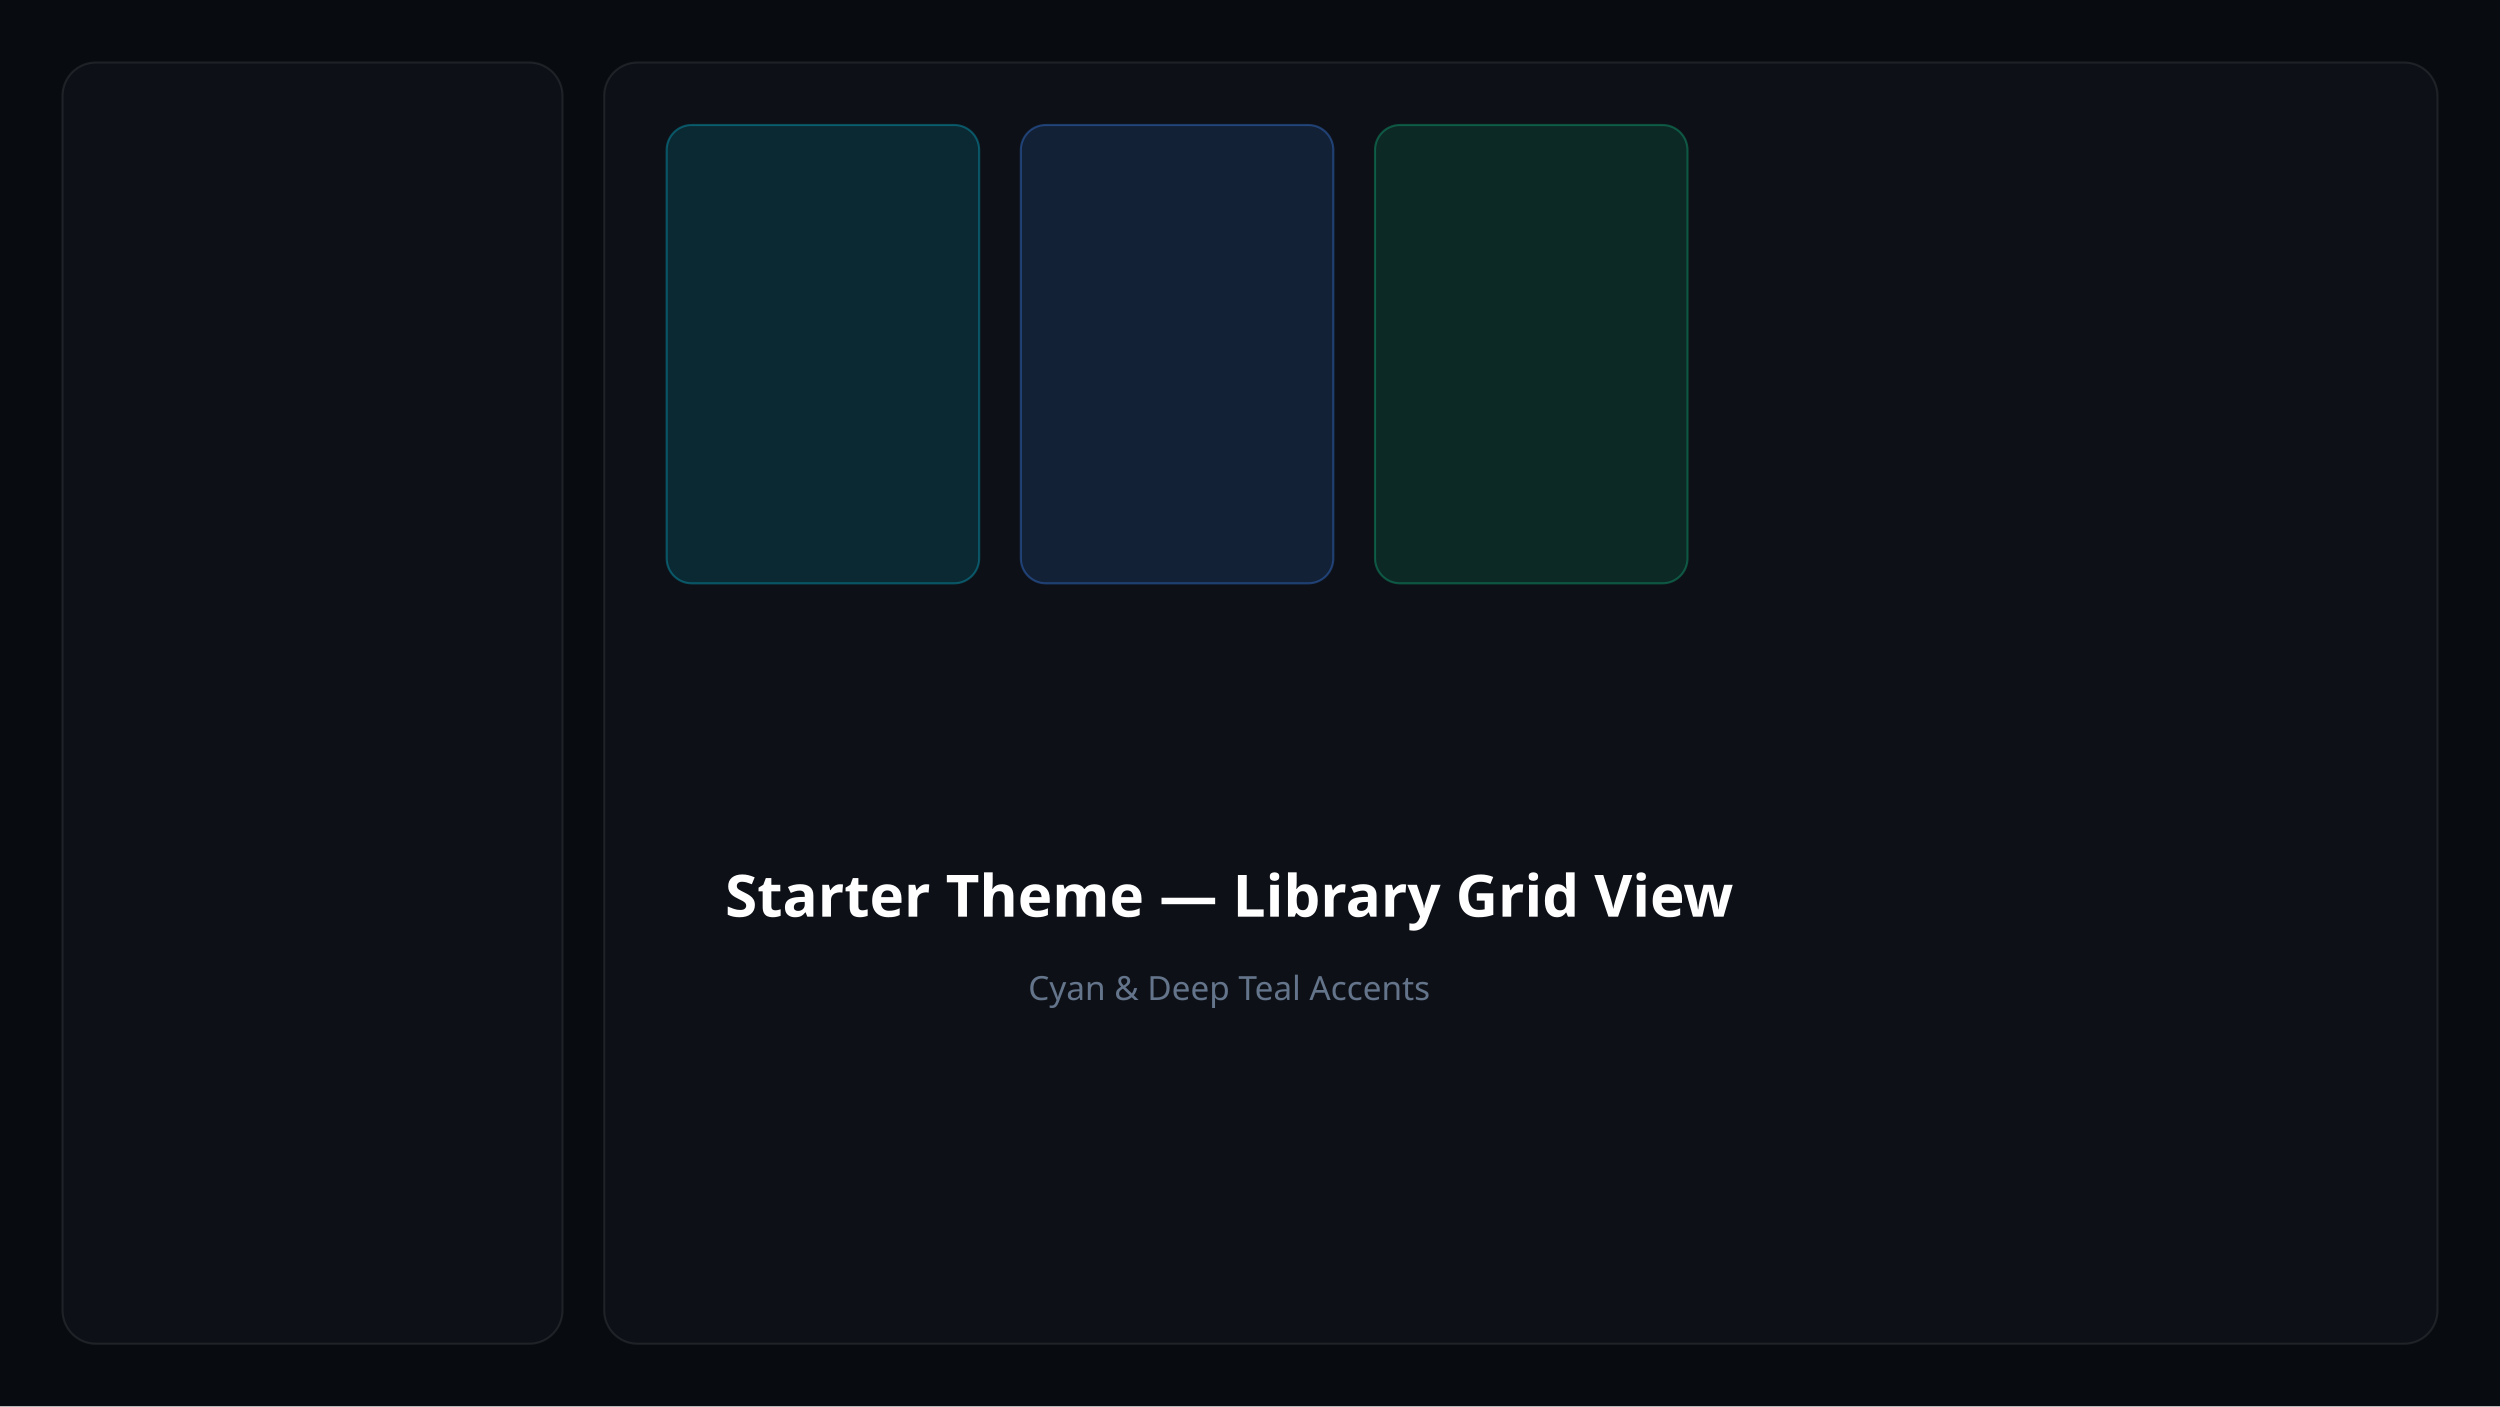
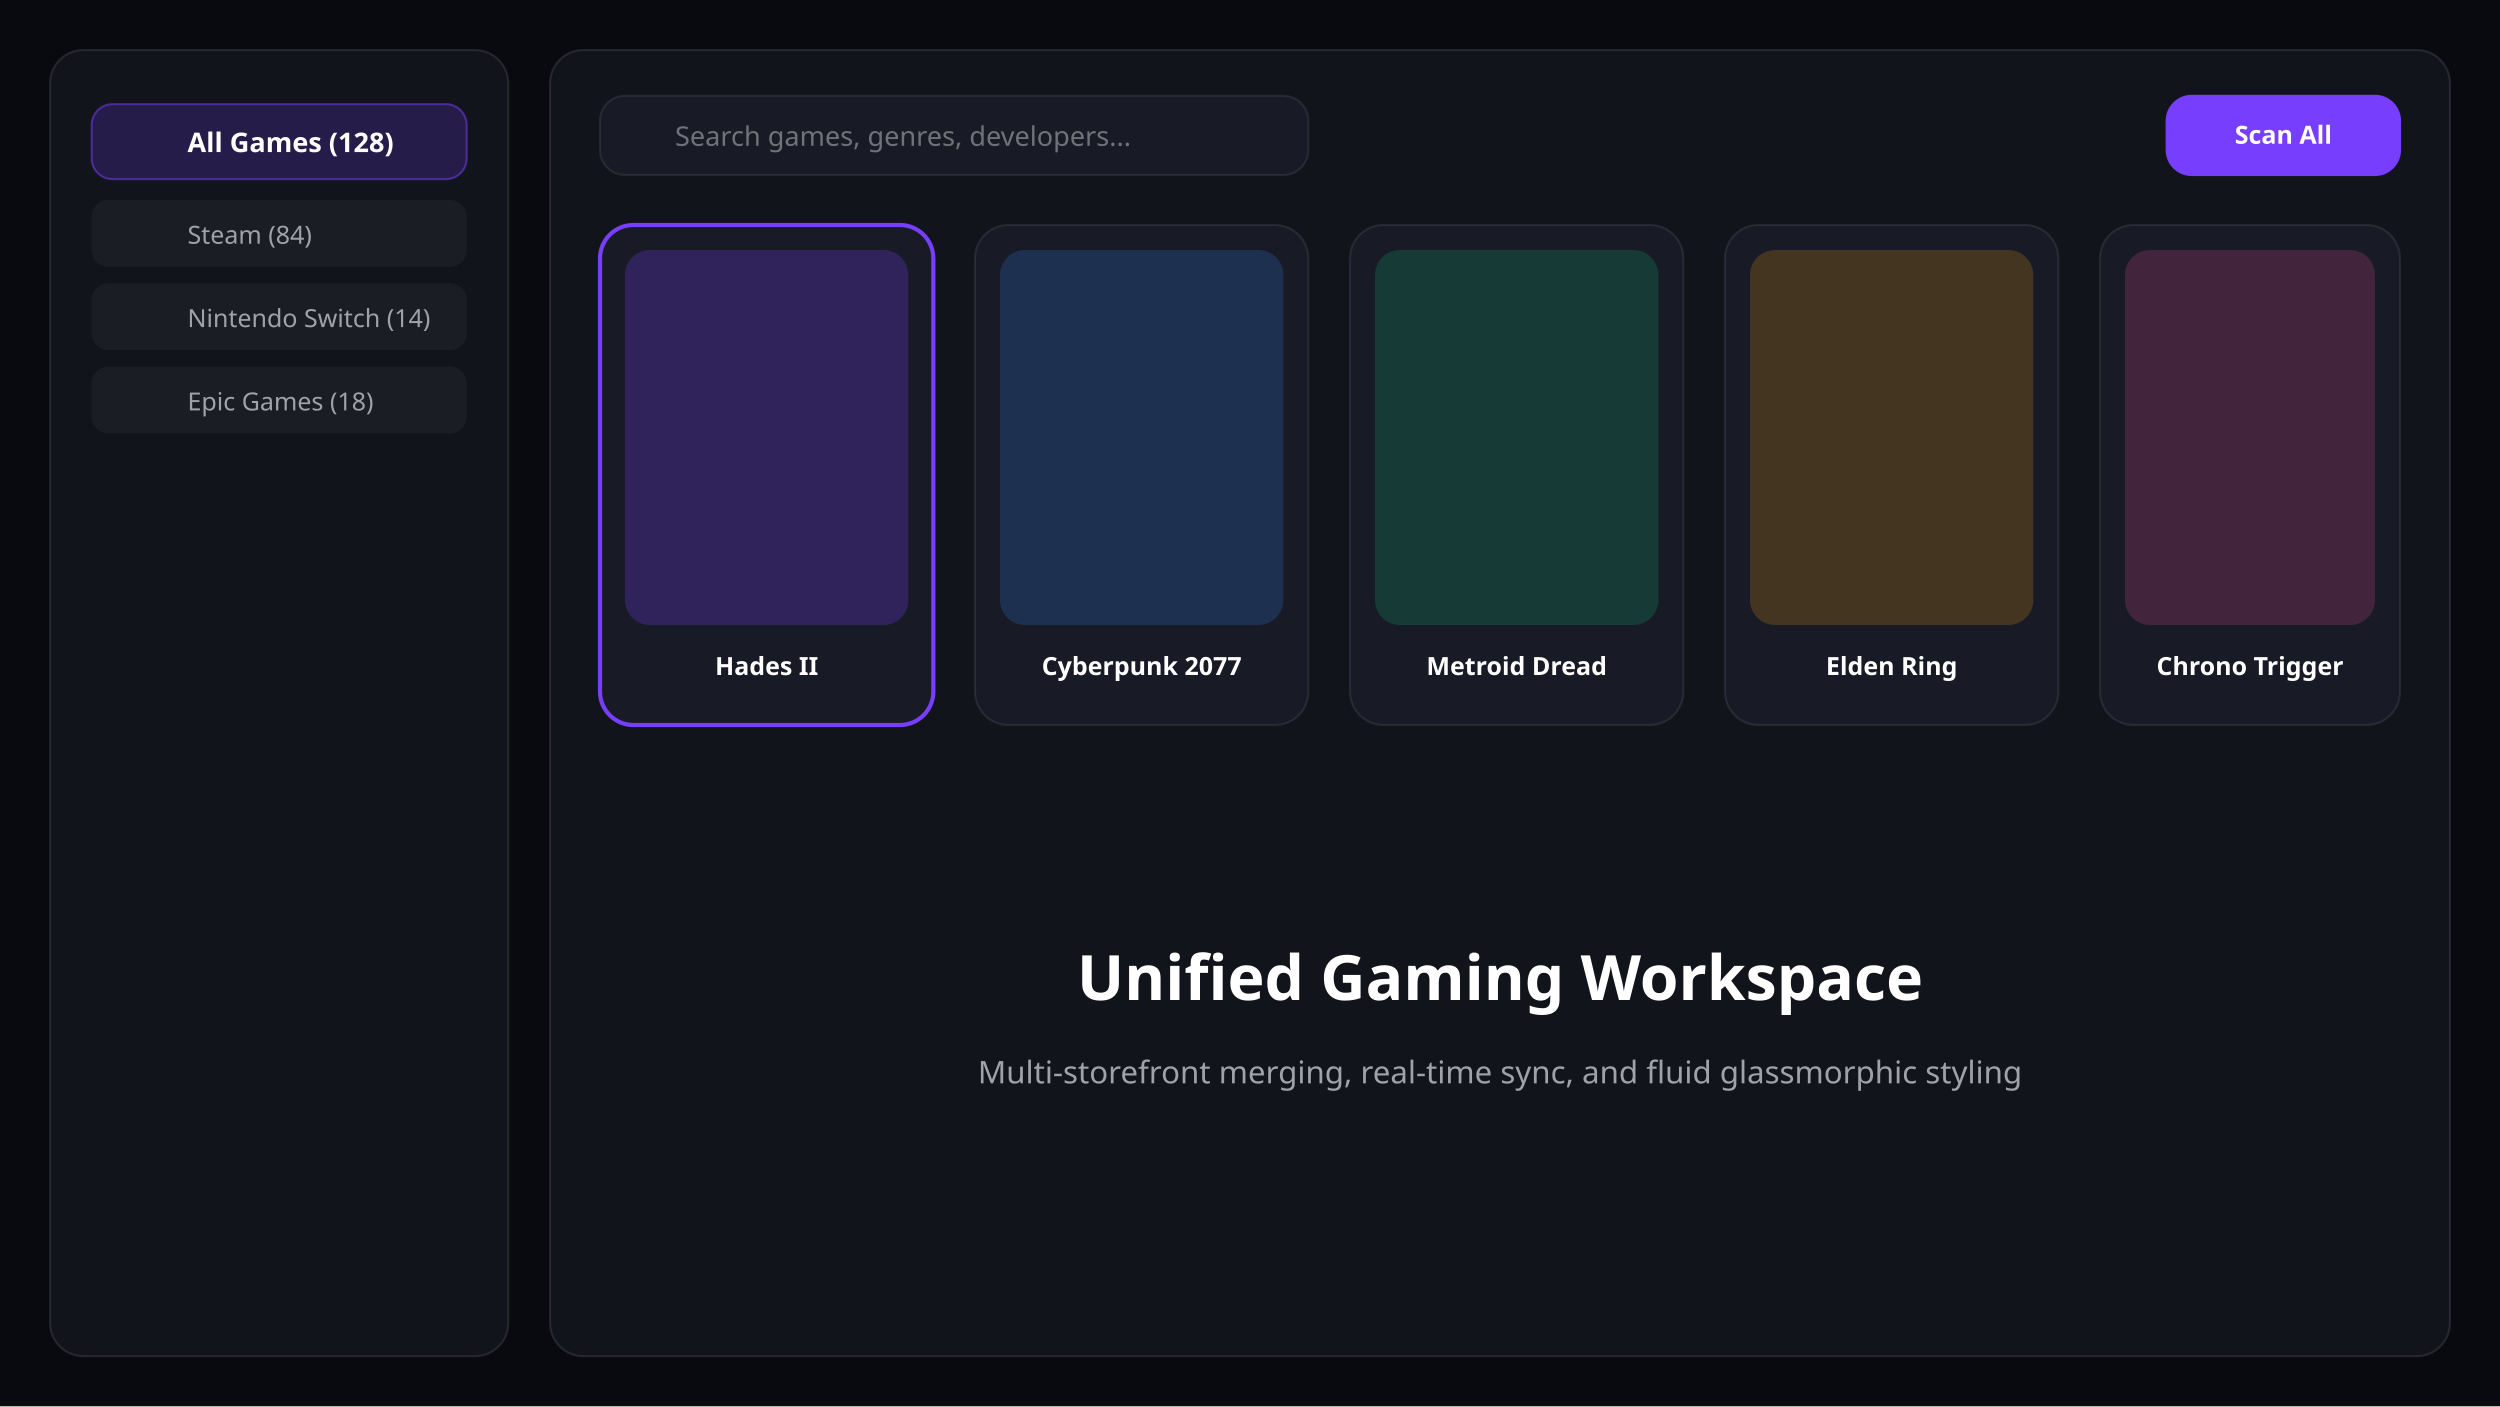
- <svg xmlns="http://www.w3.org/2000/svg" viewBox="0 0 1200 675" fill="none">
-   <rect width="1200" height="675" fill="#080c10" />
-   <rect x="30" y="30" width="240" height="615" rx="16" fill="#0d1117" stroke="#ffffff15" />
-   <rect x="290" y="30" width="880" height="615" rx="16" fill="#0d1117" stroke="#ffffff15" />
-   <rect x="320" y="60" width="150" height="220" rx="12" fill="#06b6d425" stroke="#06b6d460" />
-   <rect x="490" y="60" width="150" height="220" rx="12" fill="#3b82f625" stroke="#3b82f660" />
-   <rect x="660" y="60" width="150" height="220" rx="12" fill="#10b98125" stroke="#10b98160" />
-   <text x="590" y="440" font-family="sans-serif" font-size="28" font-weight="bold" fill="#ffffff" text-anchor="middle">Starter Theme — Library Grid View</text>
-   <text x="590" y="480" font-family="sans-serif" font-size="16" fill="#64748b" text-anchor="middle">Cyan &amp; Deep Teal Accents</text>
+ <svg xmlns="http://www.w3.org/2000/svg" width="1200" height="675" viewBox="0 0 1200 675" fill="none">
+   <rect width="1200" height="675" fill="#090a0f" />
+   <rect x="24" y="24" width="220" height="627" rx="16" fill="#12141c" stroke="#ffffff" stroke-opacity="0.1" />
+   <rect x="44" y="50" width="180" height="36" rx="10" fill="#783efe" fill-opacity="0.2" stroke="#783efe" stroke-opacity="0.5" />
+   <text x="90" y="73" font-family="Segoe UI, sans-serif" font-size="13" font-weight="bold" fill="#ffffff">All Games (128)</text>
+   <rect x="44" y="96" width="180" height="32" rx="8" fill="#ffffff" fill-opacity="0.04" />
+   <text x="90" y="117" font-family="Segoe UI, sans-serif" font-size="12" fill="#a1a1aa">Steam (84)</text>
+   <rect x="44" y="136" width="180" height="32" rx="8" fill="#ffffff" fill-opacity="0.04" />
+   <text x="90" y="157" font-family="Segoe UI, sans-serif" font-size="12" fill="#a1a1aa">Nintendo Switch (14)</text>
+   <rect x="44" y="176" width="180" height="32" rx="8" fill="#ffffff" fill-opacity="0.04" />
+   <text x="90" y="197" font-family="Segoe UI, sans-serif" font-size="12" fill="#a1a1aa">Epic Games (18)</text>
+   <rect x="264" y="24" width="912" height="627" rx="16" fill="#12141c" stroke="#ffffff" stroke-opacity="0.1" />
+   <rect x="288" y="46" width="340" height="38" rx="12" fill="#181b26" stroke="#ffffff" stroke-opacity="0.08" />
+   <text x="324" y="70" font-family="Segoe UI, sans-serif" font-size="13" fill="#71717a">Search games, genres, developers...</text>
+   <rect x="1040" y="46" width="112" height="38" rx="12" fill="#783efe" stroke="#783efe" />
+   <text x="1096" y="69" font-family="Segoe UI, sans-serif" font-size="12" font-weight="bold" fill="#ffffff" text-anchor="middle">Scan All</text>
+   <rect x="288" y="108" width="160" height="240" rx="16" fill="#181b26" stroke="#783efe" stroke-width="2" />
+   <rect x="300" y="120" width="136" height="180" rx="12" fill="#783efe" fill-opacity="0.25" />
+   <text x="368" y="324" font-family="Segoe UI, sans-serif" font-size="12" font-weight="bold" fill="#ffffff" text-anchor="middle">Hades II</text>
+   <rect x="468" y="108" width="160" height="240" rx="16" fill="#181b26" stroke="#ffffff" stroke-opacity="0.08" />
+   <rect x="480" y="120" width="136" height="180" rx="12" fill="#3b82f6" fill-opacity="0.2" />
+   <text x="548" y="324" font-family="Segoe UI, sans-serif" font-size="12" font-weight="bold" fill="#ffffff" text-anchor="middle">Cyberpunk 2077</text>
+   <rect x="648" y="108" width="160" height="240" rx="16" fill="#181b26" stroke="#ffffff" stroke-opacity="0.08" />
+   <rect x="660" y="120" width="136" height="180" rx="12" fill="#10b981" fill-opacity="0.2" />
+   <text x="728" y="324" font-family="Segoe UI, sans-serif" font-size="12" font-weight="bold" fill="#ffffff" text-anchor="middle">Metroid Dread</text>
+   <rect x="828" y="108" width="160" height="240" rx="16" fill="#181b26" stroke="#ffffff" stroke-opacity="0.08" />
+   <rect x="840" y="120" width="136" height="180" rx="12" fill="#f59e0b" fill-opacity="0.2" />
+   <text x="908" y="324" font-family="Segoe UI, sans-serif" font-size="12" font-weight="bold" fill="#ffffff" text-anchor="middle">Elden Ring</text>
+   <rect x="1008" y="108" width="144" height="240" rx="16" fill="#181b26" stroke="#ffffff" stroke-opacity="0.08" />
+   <rect x="1020" y="120" width="120" height="180" rx="12" fill="#ec4899" fill-opacity="0.2" />
+   <text x="1080" y="324" font-family="Segoe UI, sans-serif" font-size="12" font-weight="bold" fill="#ffffff" text-anchor="middle">Chrono Trigger</text>
+   <text x="720" y="480" font-family="Segoe UI, sans-serif" font-size="30" font-weight="bold" fill="#ffffff" text-anchor="middle">Unified Gaming Workspace</text>
+   <text x="720" y="520" font-family="Segoe UI, sans-serif" font-size="15" fill="#a1a1aa" text-anchor="middle">Multi-storefront merging, real-time sync, and fluid glassmorphic styling</text>
</svg>
